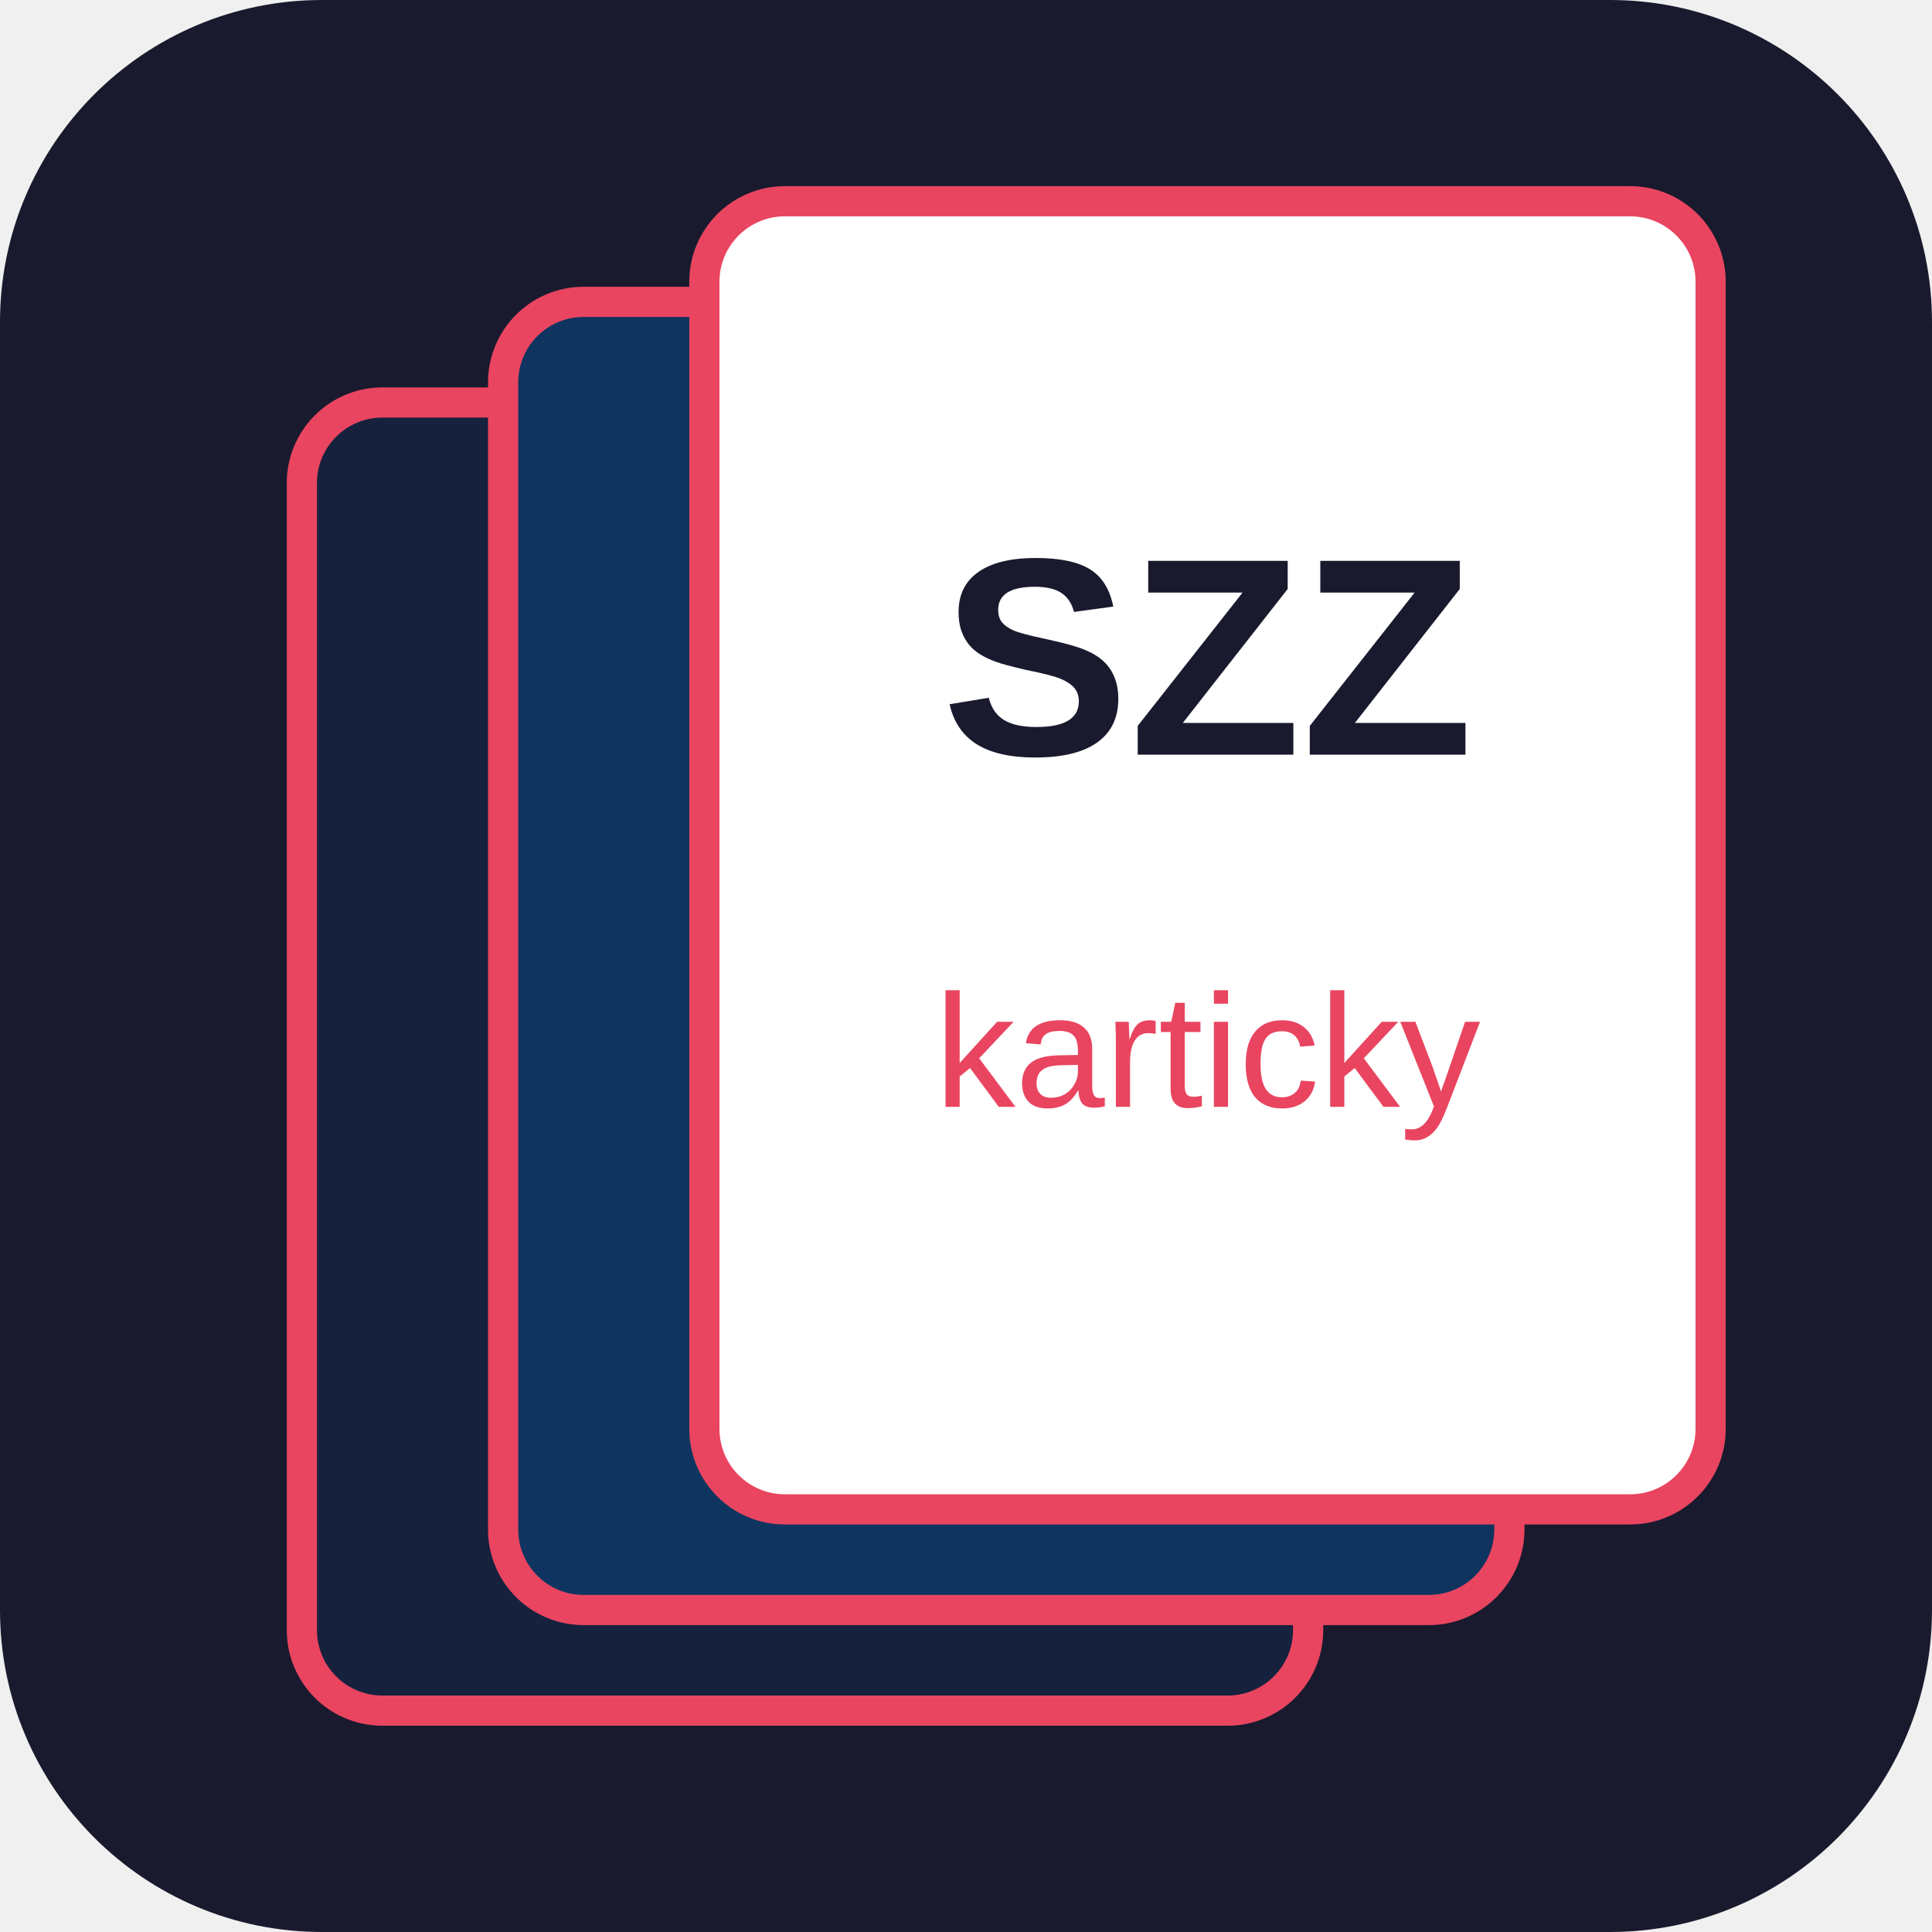
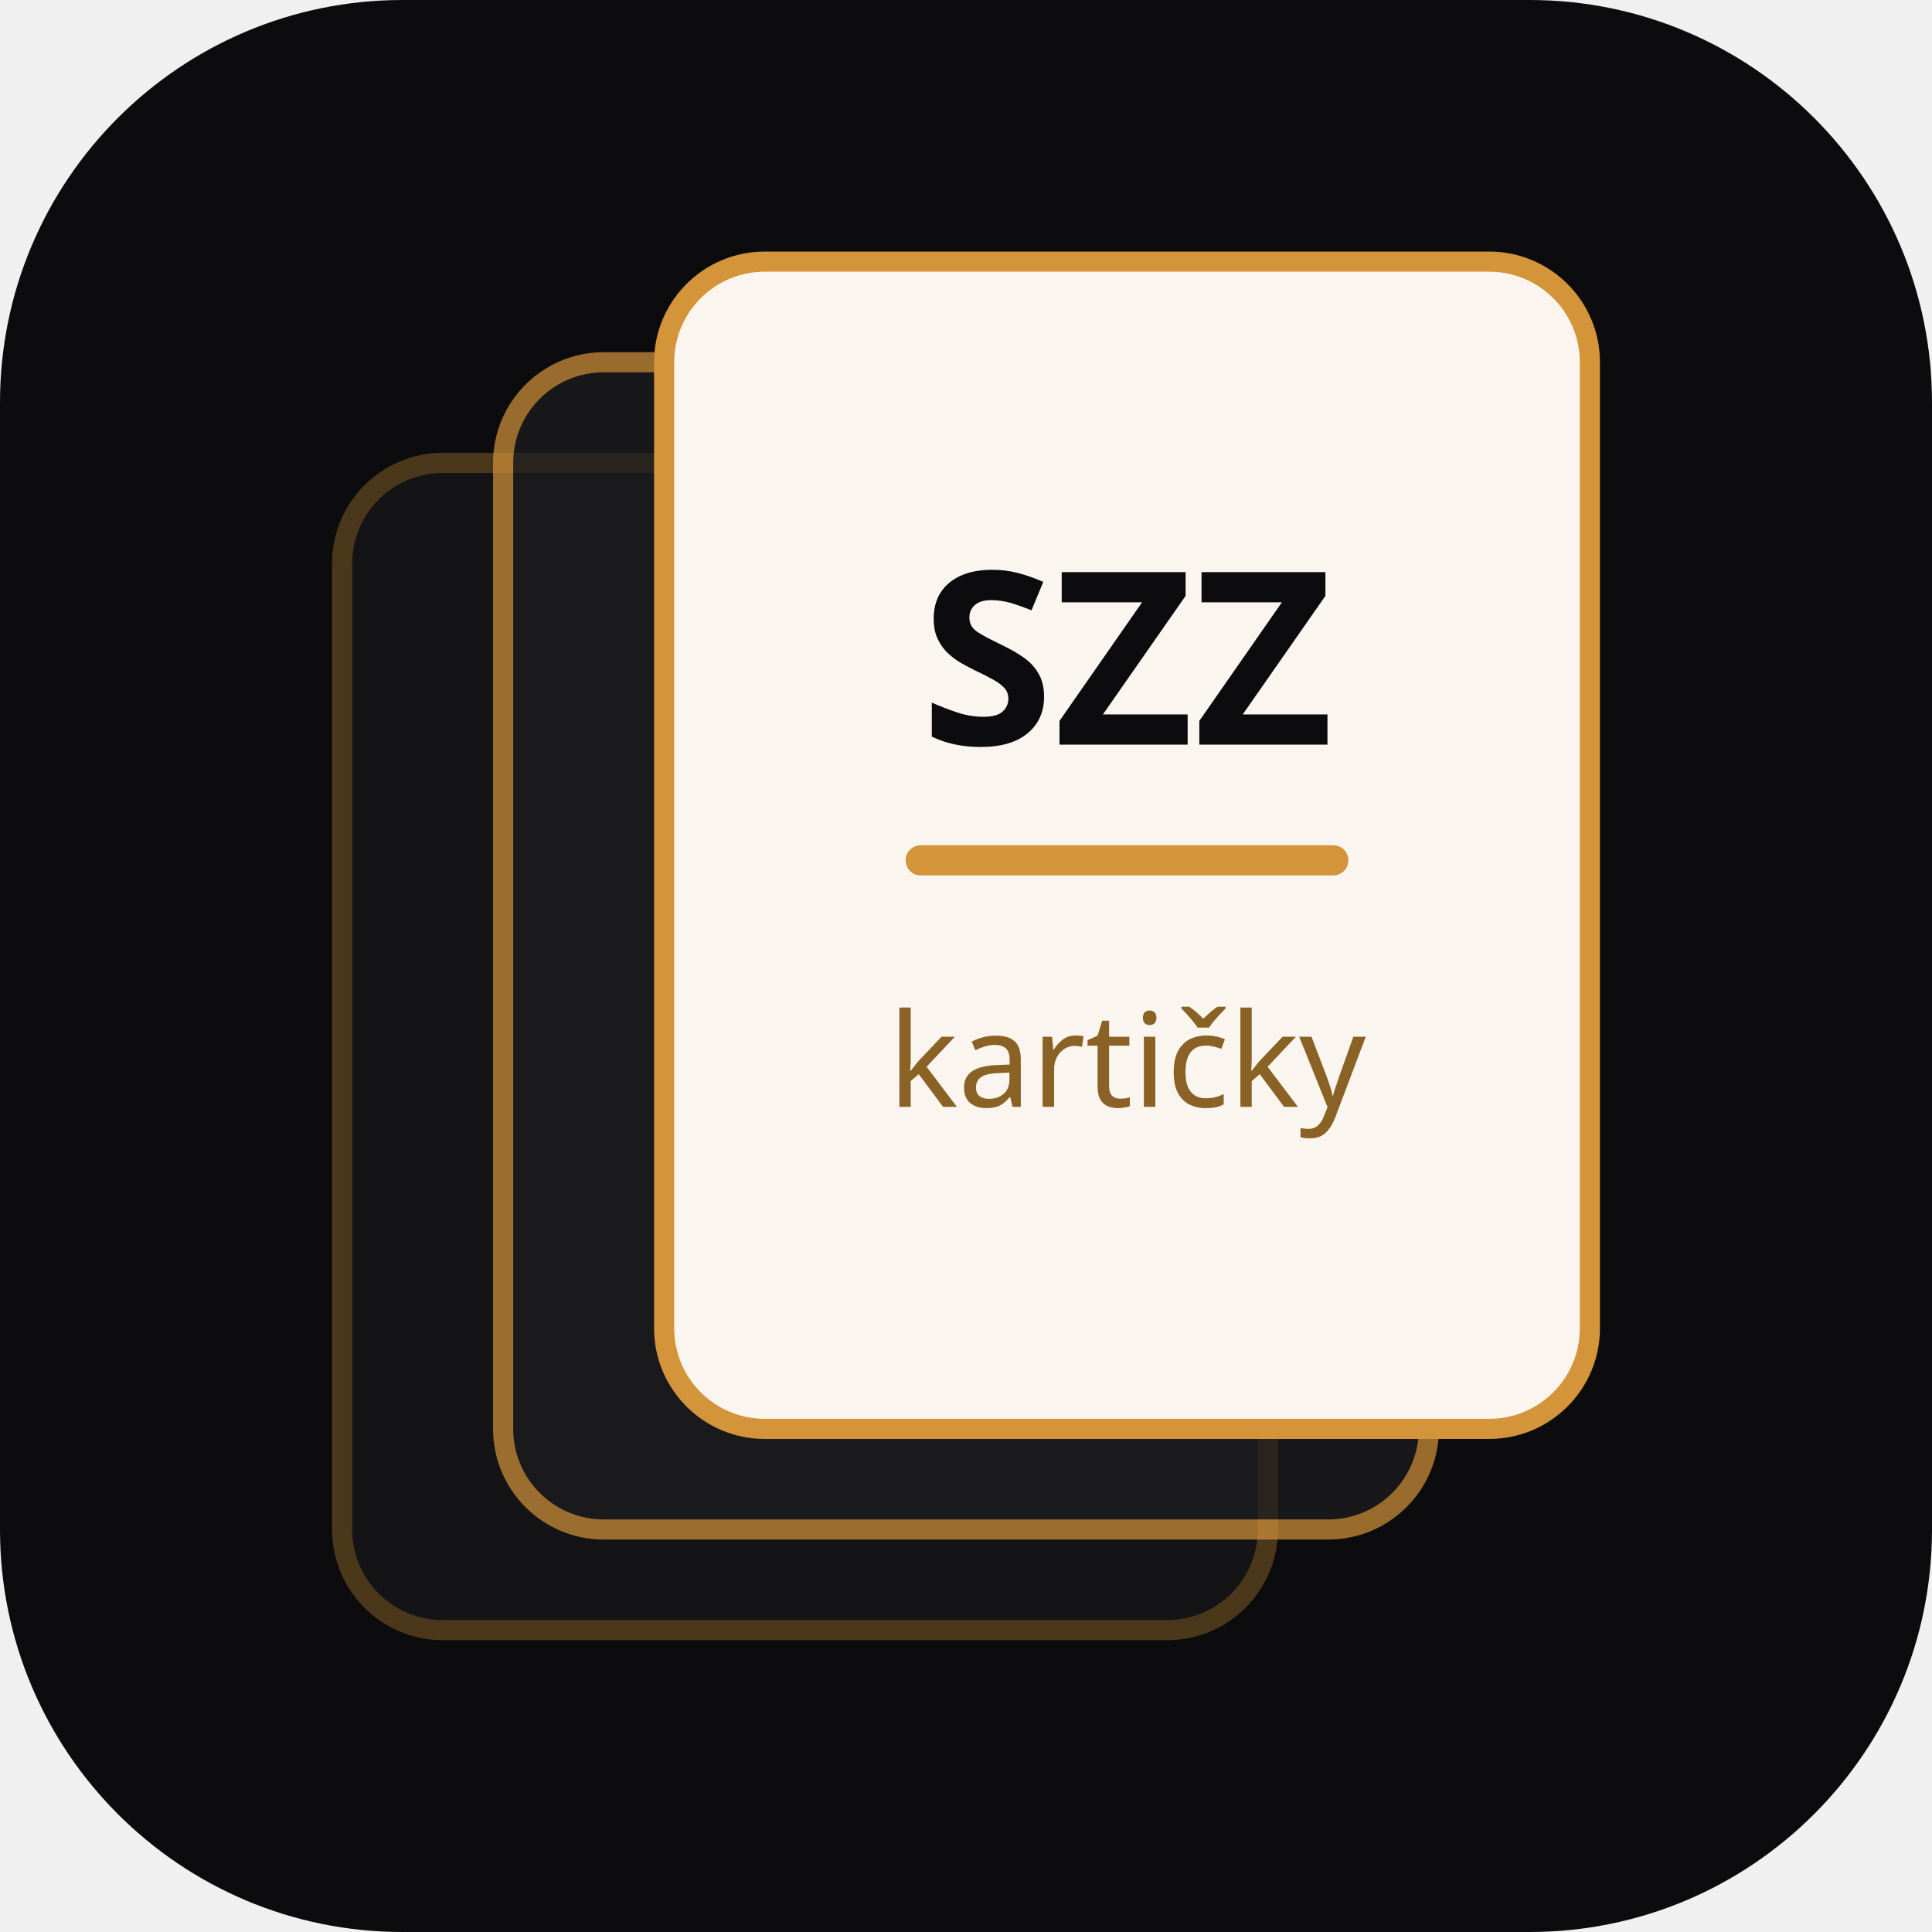
<svg xmlns="http://www.w3.org/2000/svg" viewBox="0 0 192 192">
-   <rect width="192" height="192" rx="32" fill="#1a1a2e" />
-   <rect x="30" y="40" width="100" height="130" rx="8" fill="#16213e" stroke="#e94560" stroke-width="3" />
-   <rect x="50" y="30" width="100" height="130" rx="8" fill="#0f3460" stroke="#e94560" stroke-width="3" />
-   <rect x="70" y="20" width="100" height="130" rx="8" fill="#fff" stroke="#e94560" stroke-width="3" />
-   <text x="120" y="75" font-family="Arial,sans-serif" font-size="28" font-weight="bold" fill="#1a1a2e" text-anchor="middle">SZZ</text>
-   <text x="120" y="110" font-family="Arial,sans-serif" font-size="16" fill="#e94560" text-anchor="middle">karticky</text>
+   <rect width="192" height="192" rx="40" fill="#0c0c0e" />
+   <rect x="34" y="46" width="92" height="116" rx="10" fill="#1c1c20" stroke="#8a6225" stroke-width="2" opacity="0.5" />
+   <rect x="50" y="36" width="92" height="116" rx="10" fill="#1c1c20" stroke="#d4943a" stroke-width="2" opacity="0.7" />
+   <rect x="66" y="26" width="92" height="116" rx="10" fill="#faf6ef" stroke="#d4943a" stroke-width="2" />
+   <text x="112" y="74" font-family="system-ui,sans-serif" font-size="24" font-weight="bold" fill="#0c0c0e" text-anchor="middle">SZZ</text>
+   <rect x="90" y="84" width="44" height="3" rx="1.5" fill="#d4943a" />
+   <text x="112" y="110" font-family="system-ui,sans-serif" font-size="13" font-weight="500" fill="#8a6225" text-anchor="middle">kartičky</text>
</svg>
